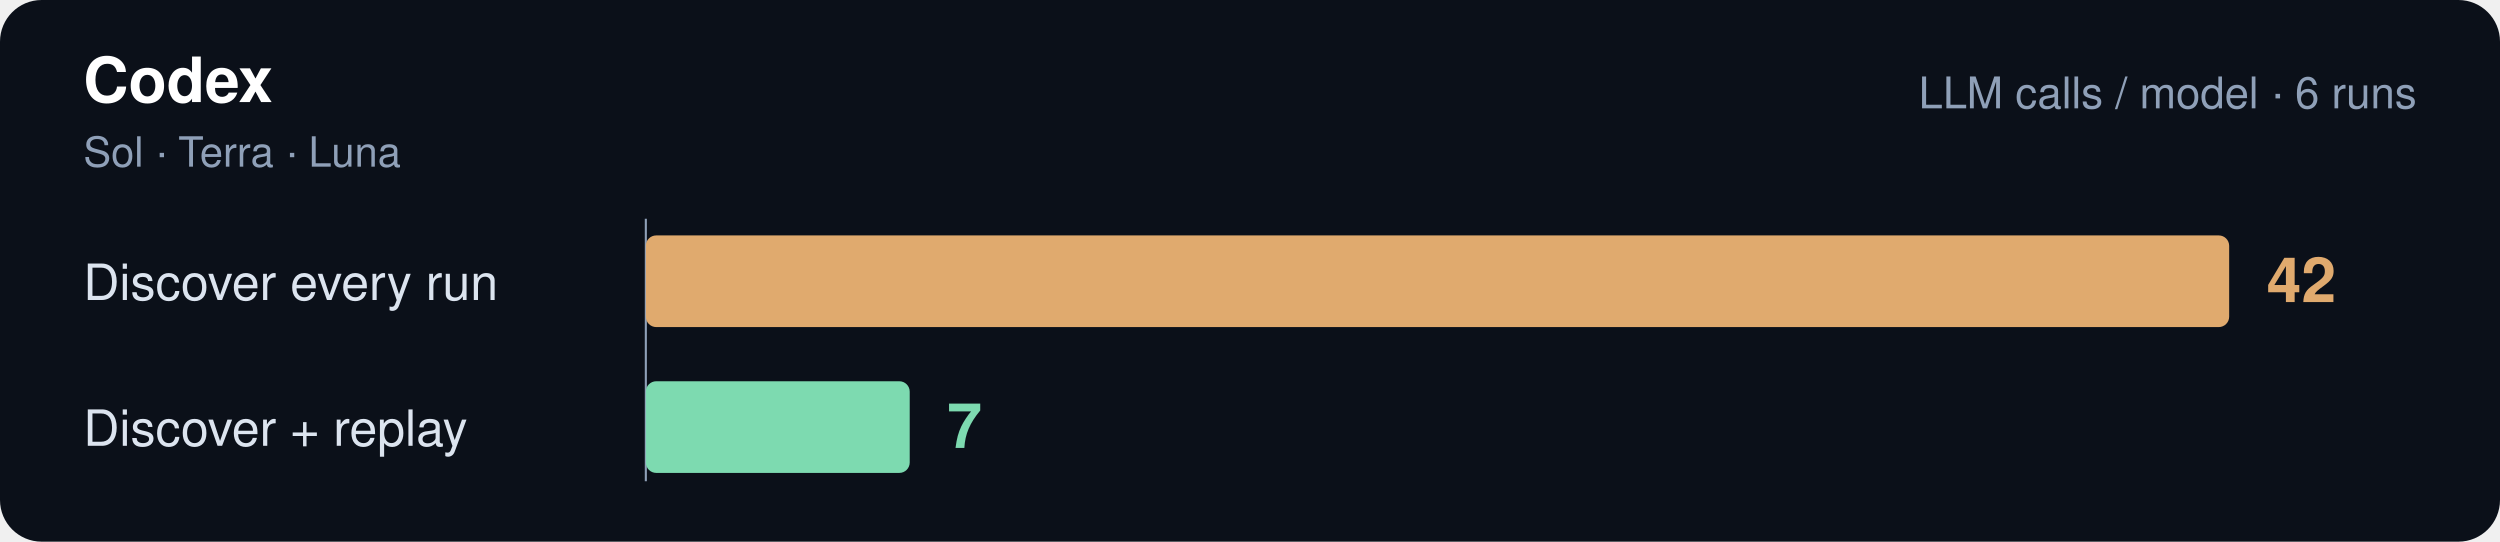
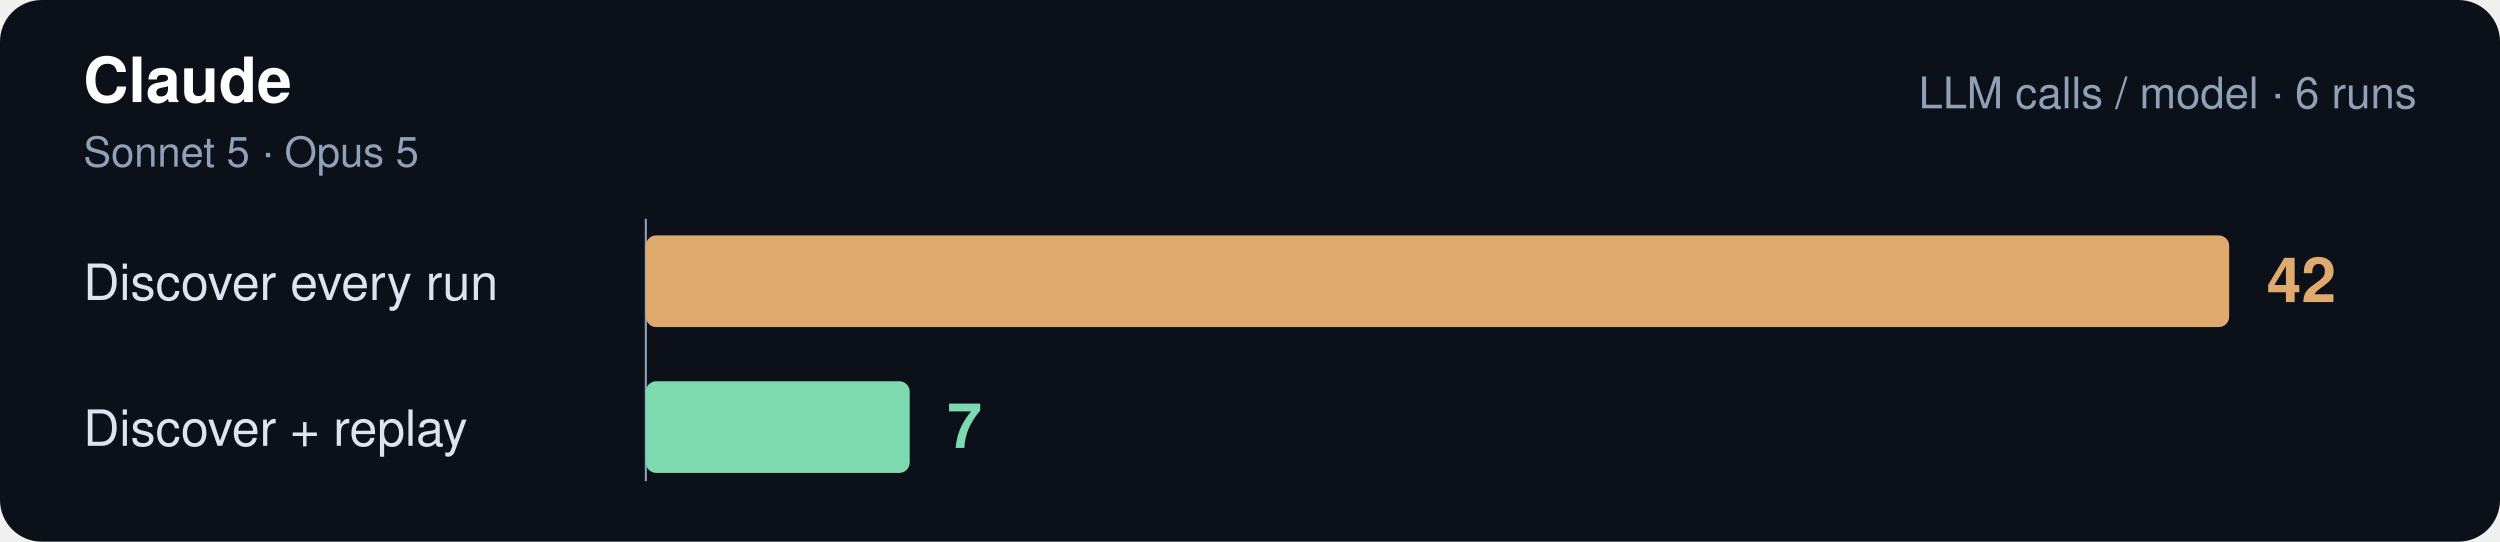
<svg xmlns="http://www.w3.org/2000/svg" width="1200" height="260" viewBox="0 0 1200 260" role="img" aria-labelledby="title desc">
  <rect width="1200" height="260" rx="20" fill="#0b1019" />
  <g font-family="ui-sans-serif, -apple-system, Segoe UI, Helvetica, Arial, sans-serif">
-     <text x="40" y="49" fill="#ffffff" font-size="30" font-weight="600">Codex</text>
-     <text x="40" y="80" fill="#8fa0b8" font-size="20">Sol · Terra · Luna</text>
+     <text x="40" y="49" fill="#ffffff" font-size="30" font-weight="600">Claude</text>
+     <text x="40" y="80" fill="#8fa0b8" font-size="20">Sonnet 5 · Opus 5</text>
    <text x="1160" y="52" text-anchor="end" fill="#8fa0b8" font-size="21">LLM calls / model · 6 runs</text>
    <line x1="310" y1="105" x2="310" y2="231" stroke="#8fa0b8" />
    <text x="40" y="144" fill="#dce4ef" font-size="24">Discover every run</text>
    <rect x="310" y="113" width="760" height="44" rx="5" fill="#e0aa6e" />
    <text x="1088" y="145" fill="#e0aa6e" font-size="30" font-weight="600">42</text>
    <text x="40" y="214" fill="#dce4ef" font-size="24">Discover + replay</text>
    <rect x="310" y="183" width="126.667" height="44" rx="5" fill="#7ddab0" />
    <text x="454.667" y="215" fill="#7ddab0" font-size="30" font-weight="600">7</text>
  </g>
</svg>
